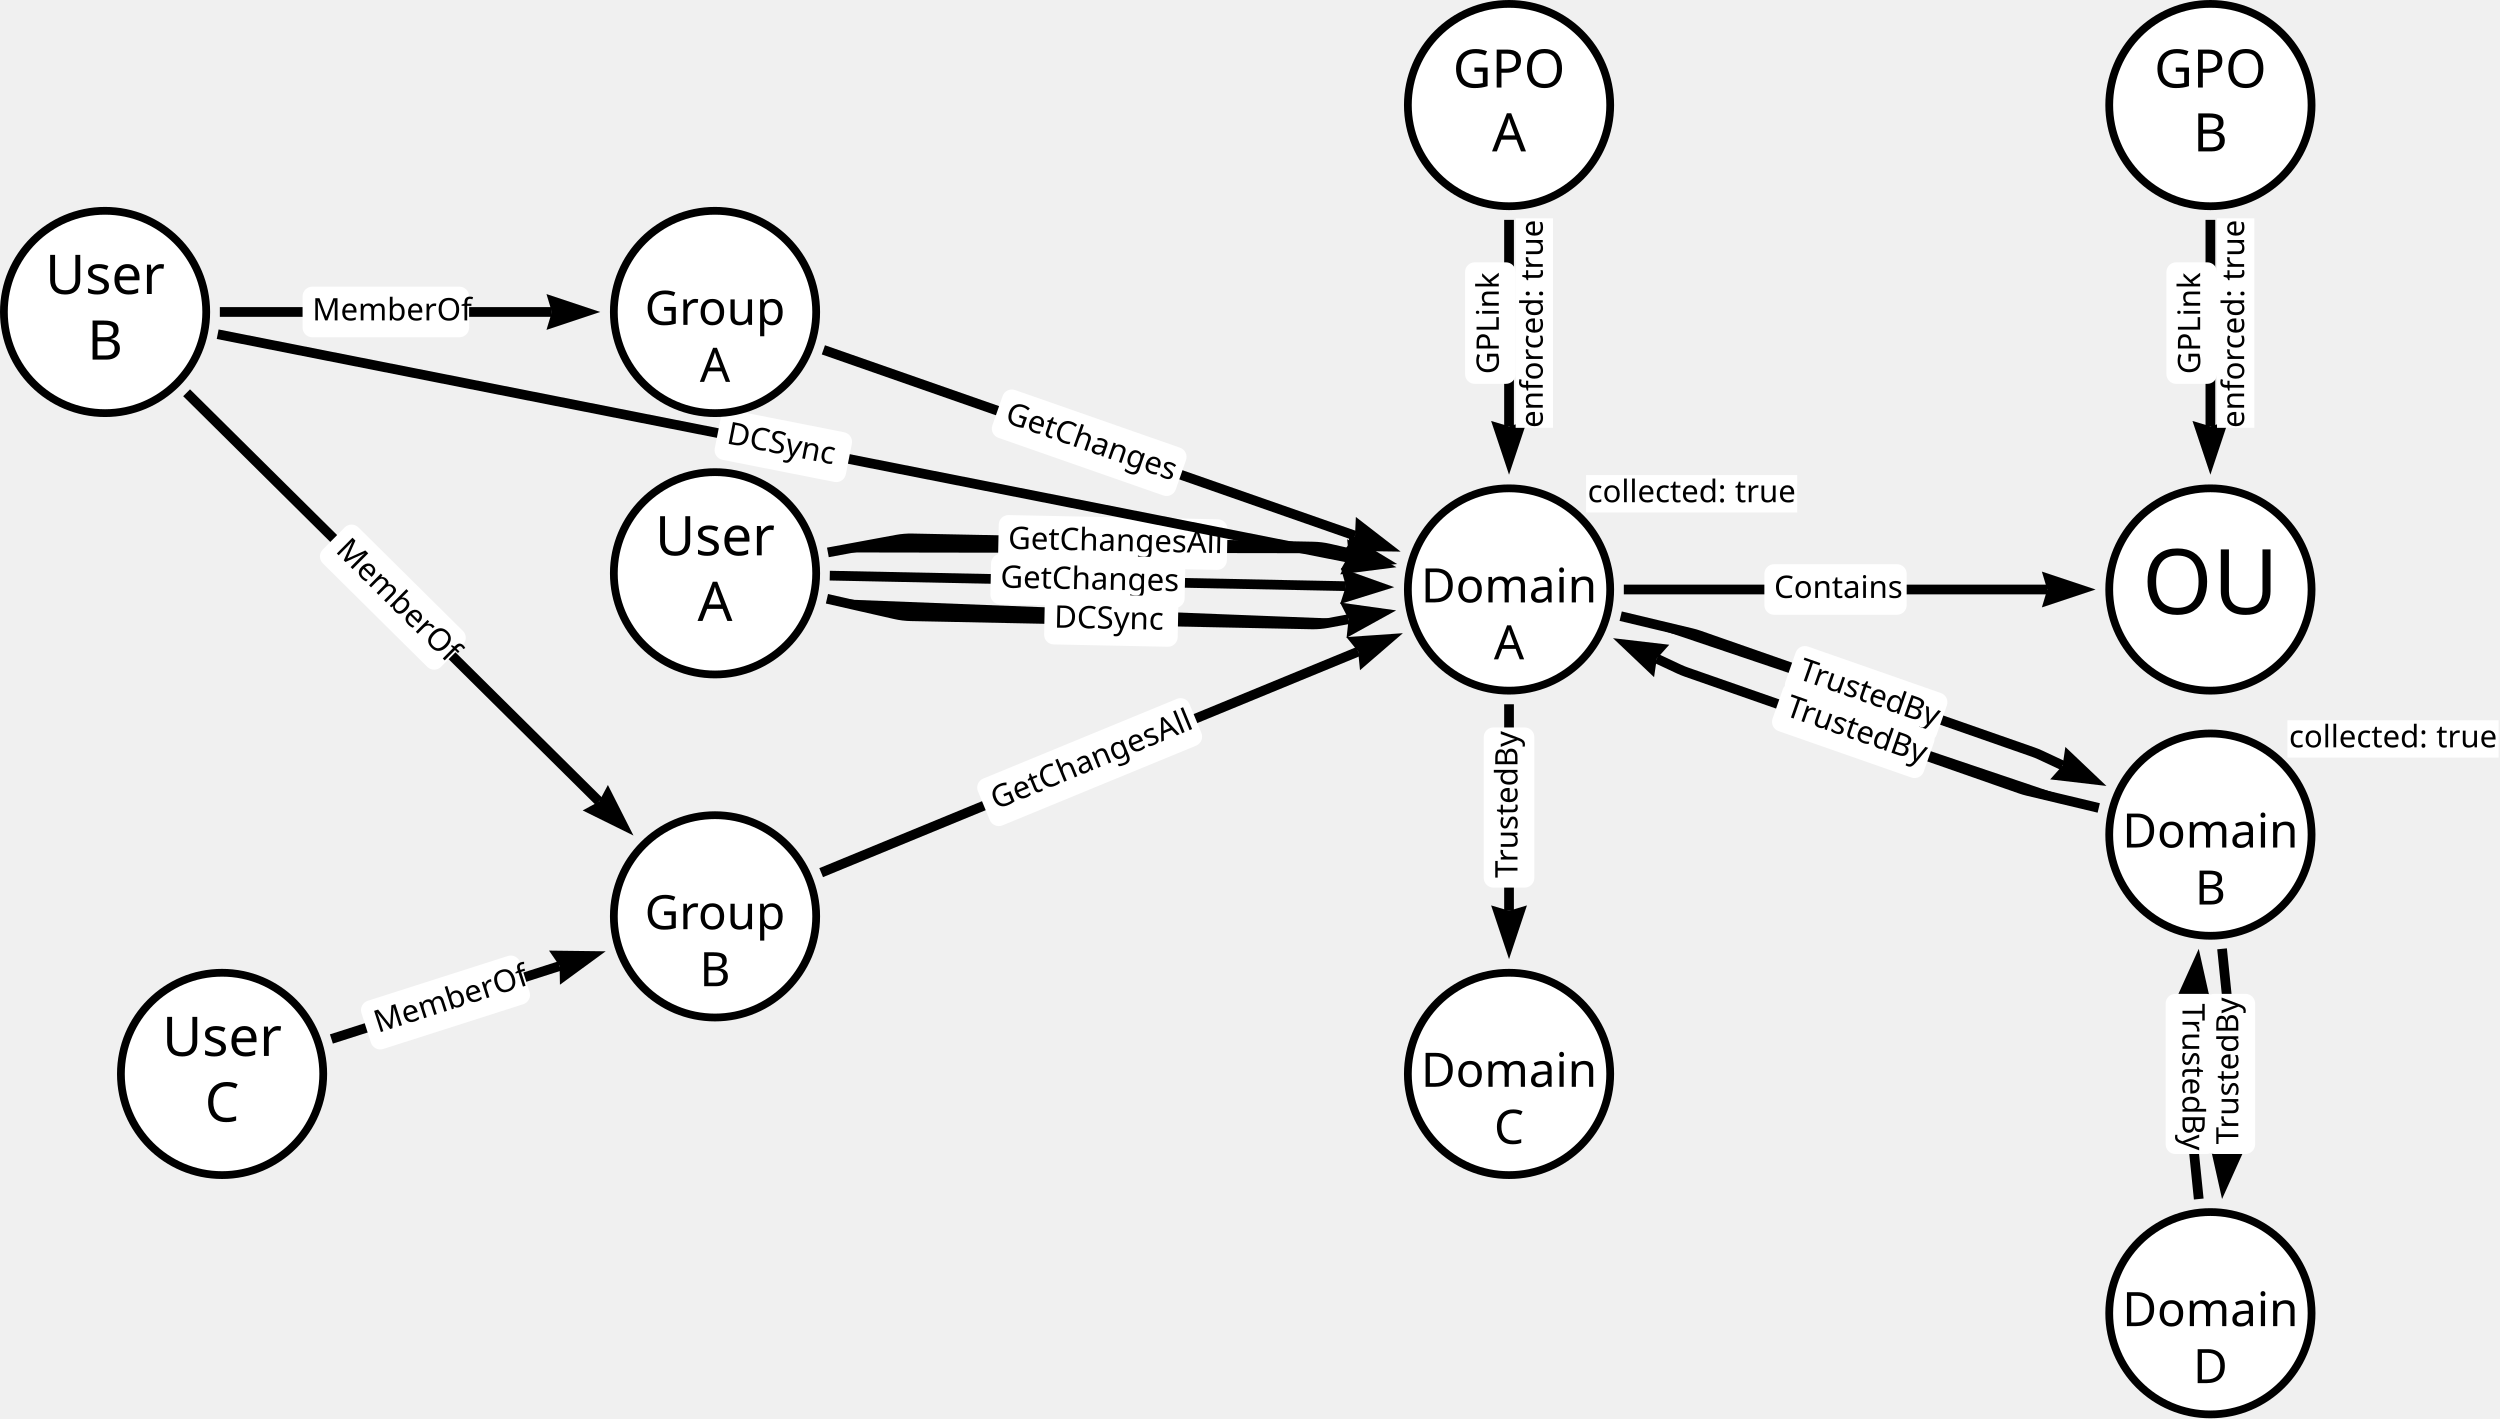
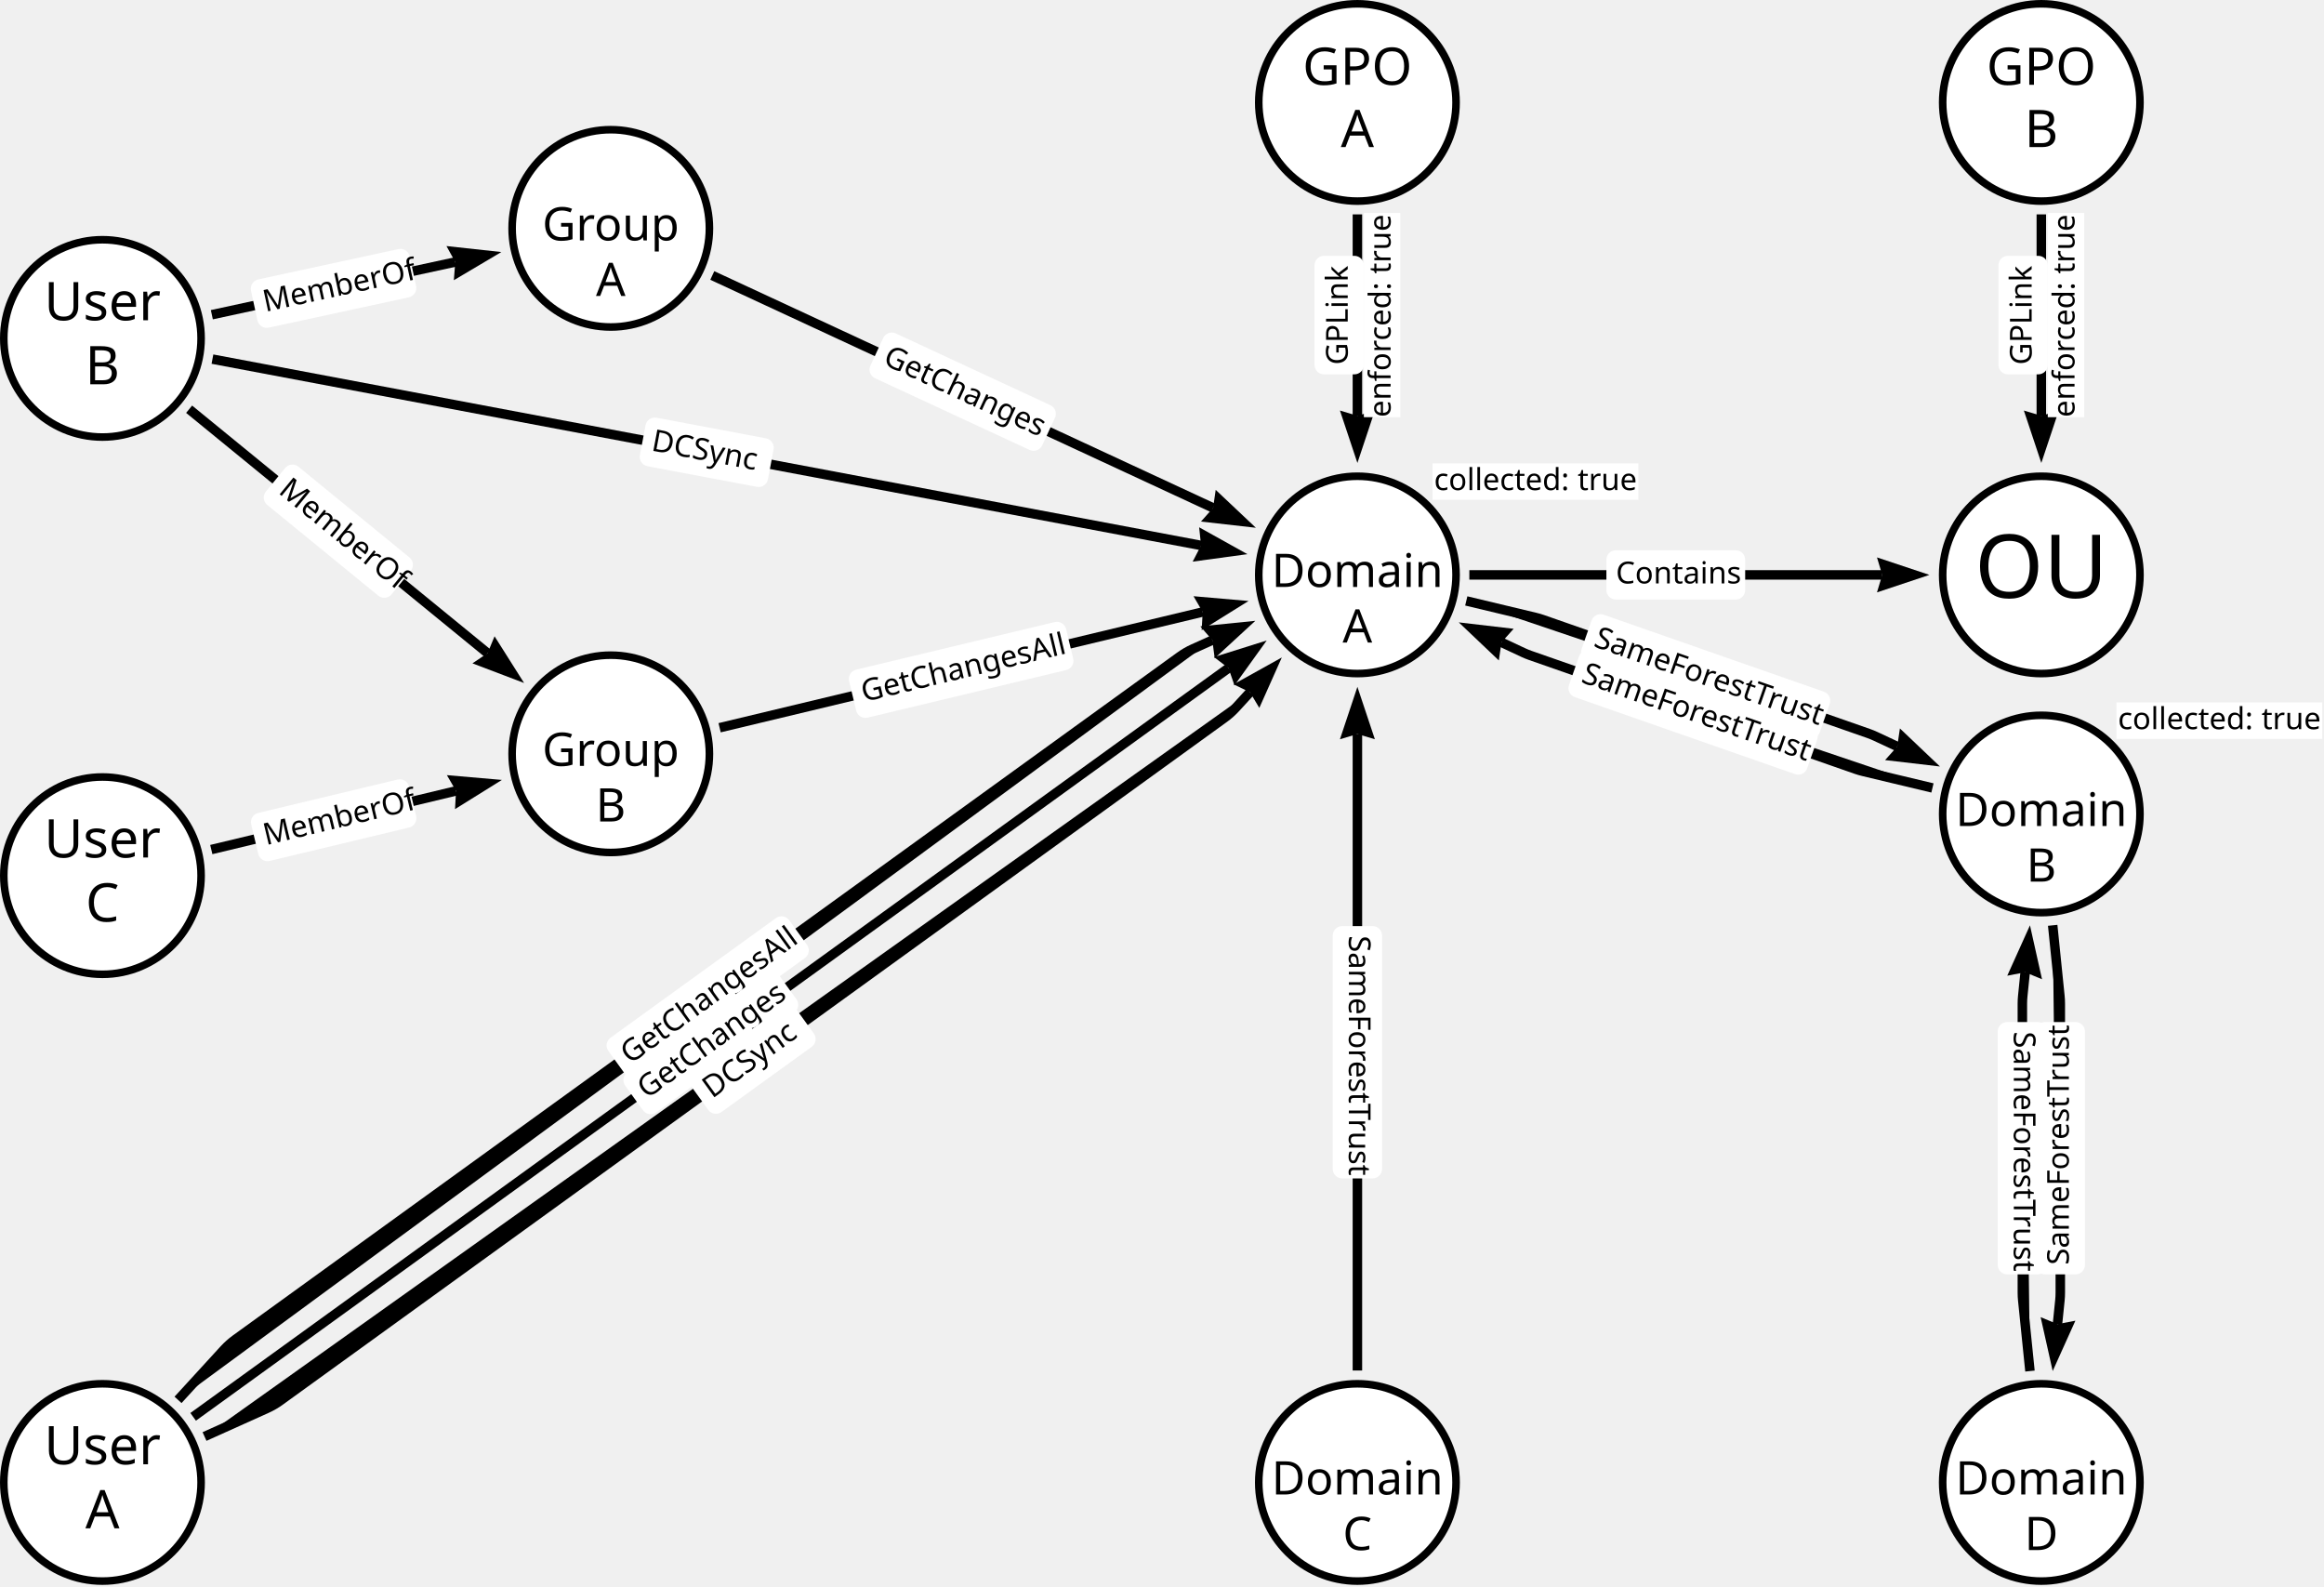
- <svg xmlns="http://www.w3.org/2000/svg" width="1285" height="729" viewBox="0 0 1285 729">
+ <svg xmlns="http://www.w3.org/2000/svg" width="1225" height="836" viewBox="0 0 1225 836">
  <defs>
    <style type="text/css" />
  </defs>
-   <g transform="translate(-75 58) scale(1)">
-     <g class="relationship">
-       <g transform="translate(850.6427 245) rotate(19.26526)" stroke-width="5" stroke="#000000">
+   <g transform="translate(-92.14272 -11) scale(1)">
+     <g class="relationship">
+       <g transform="translate(807.6427 314) rotate(19.26526)" stroke-width="5" stroke="#000000">
        <path d="M 58.695 -5.99 L 95.969 -9.793 A 40 40 0 0 1 100.03 -10 L 190.943 -10 L 281.855 -10 A 40 40 0 0 1 285.916 -9.793 L 298.456 -8.514 L 298.456 -8.514" />
        <polygon points="-24.862,0 -27.625,9.208 0,0 -27.625,-9.208" fill="#000000" transform="translate(381.8851 0) rotate(5.826689) translate(-59 0)" stroke="none" />
      </g>
-       <g transform="translate(1034.192 298.56) rotate(19.26526) translate(0 -13)">
-         <g transform="translate(0 0)">
-           <g transform="translate(-41.16667 0)" fill="#ffffff" stroke="#000000" stroke-width="0">
-             <rect x="0" y="0" width="82.333" height="26" rx="5" ry="5" stroke="none" />
-             <text xml:space="preserve" x="5" y="17.336" stroke="none" text-anchor="left" font-family="sans-serif" font-size="16" font-weight="normal" fill="#000000">TrustedBy</text>
-           </g>
-         </g>
-       </g>
-     </g>
-     <g class="relationship">
-       <g transform="translate(1211.143 371) rotate(-160.7347)" stroke-width="5" stroke="#000000">
+       <g transform="translate(991.1921 367.56) rotate(19.26526) translate(0 -13)">
+         <g transform="translate(0 0)">
+           <g transform="translate(-66.49609 0)" fill="#ffffff" stroke="#000000" stroke-width="0">
+             <rect x="0" y="0" width="132.992" height="26" rx="5" ry="5" stroke="none" />
+             <text xml:space="preserve" x="5" y="17.5" stroke="none" text-anchor="left" font-family="sans-serif" font-size="16" font-weight="normal" fill="#000000">SameForestTrust</text>
+           </g>
+         </g>
+       </g>
+     </g>
+     <g class="relationship">
+       <g transform="translate(1168.143 440) rotate(-160.7347)" stroke-width="5" stroke="#000000">
        <path d="M 58.695 -5.99 L 95.969 -9.793 A 40 40 0 0 1 100.03 -10 L 190.943 -10 L 281.855 -10 A 40 40 0 0 1 285.916 -9.793 L 298.456 -8.514 L 298.456 -8.514" />
        <polygon points="-24.862,0 -27.625,9.208 0,0 -27.625,-9.208" fill="#000000" transform="translate(381.8851 0) rotate(5.826689) translate(-59 0)" stroke="none" />
      </g>
-       <g transform="translate(1027.593 317.44) rotate(19.26526) translate(0 -13)">
-         <g transform="translate(0 0)">
-           <g transform="translate(-41.16667 0)" fill="#ffffff" stroke="#000000" stroke-width="0">
-             <rect x="0" y="0" width="82.333" height="26" rx="5" ry="5" stroke="none" />
-             <text xml:space="preserve" x="5" y="17.336" stroke="none" text-anchor="left" font-family="sans-serif" font-size="16" font-weight="normal" fill="#000000">TrustedBy</text>
-           </g>
-         </g>
-       </g>
-     </g>
-     <g class="relationship">
-       <g transform="translate(850.6427 245) rotate(90)" stroke-width="5" stroke="#000000">
+       <g transform="translate(984.5933 386.44) rotate(19.26526) translate(0 -13)">
+         <g transform="translate(0 0)">
+           <g transform="translate(-66.49609 0)" fill="#ffffff" stroke="#000000" stroke-width="0">
+             <rect x="0" y="0" width="132.992" height="26" rx="5" ry="5" stroke="none" />
+             <text xml:space="preserve" x="5" y="17.5" stroke="none" text-anchor="left" font-family="sans-serif" font-size="16" font-weight="normal" fill="#000000">SameForestTrust</text>
+           </g>
+         </g>
+       </g>
+     </g>
+     <g class="relationship">
+       <g transform="translate(807.6427 792.3146) rotate(-90)" stroke-width="5" stroke="#000000">
+         <path d="M 59 0 L 394.452 0" />
+         <polygon points="-24.862,0 -27.625,9.208 0,0 -27.625,-9.208" fill="#000000" transform="translate(419.3146 0) rotate(0)" stroke="none" />
+       </g>
+       <g transform="translate(807.6427 565.5884) rotate(90) translate(0 -13)">
+         <g transform="translate(0 0)">
+           <g transform="translate(-66.49609 0)" fill="#ffffff" stroke="#000000" stroke-width="0">
+             <rect x="0" y="0" width="132.992" height="26" rx="5" ry="5" stroke="none" />
+             <text xml:space="preserve" x="5" y="17.5" stroke="none" text-anchor="left" font-family="sans-serif" font-size="16" font-weight="normal" fill="#000000">SameForestTrust</text>
+           </g>
+         </g>
+       </g>
+     </g>
+     <g class="relationship">
+       <g transform="translate(414.0816 131.3532) rotate(24.89542)" stroke-width="5" stroke="#000000">
+         <path d="M 59 0 L 350.016 0" />
+         <polygon points="-24.862,0 -27.625,9.208 0,0 -27.625,-9.208" fill="#000000" transform="translate(374.8781 0) rotate(0)" stroke="none" />
+       </g>
+       <g transform="translate(599.5862 217.4436) rotate(24.89542) translate(0 -13)">
+         <g transform="translate(0 0)">
+           <g transform="translate(-49.91797 0)" fill="#ffffff" stroke="#000000" stroke-width="0">
+             <rect x="0" y="0" width="99.836" height="26" rx="5" ry="5" stroke="none" />
+             <text xml:space="preserve" x="5" y="17.5" stroke="none" text-anchor="left" font-family="sans-serif" font-size="16" font-weight="normal" fill="#000000">GetChanges</text>
+           </g>
+         </g>
+       </g>
+     </g>
+     <g class="relationship">
+       <g transform="translate(414.0816 408.3054) rotate(-13.47519)" stroke-width="5" stroke="#000000">
+         <path d="M 59 0 L 320.84 0" />
+         <polygon points="-24.862,0 -27.625,9.208 0,0 -27.625,-9.208" fill="#000000" transform="translate(345.7022 0) rotate(0)" stroke="none" />
+       </g>
+       <g transform="translate(598.7733 364.0495) rotate(-13.47519) translate(0 -13)">
+         <g transform="translate(0 0)">
+           <g transform="translate(-58.80859 0)" fill="#ffffff" stroke="#000000" stroke-width="0">
+             <rect x="0" y="0" width="117.617" height="26" rx="5" ry="5" stroke="none" />
+             <text xml:space="preserve" x="5" y="17.5" stroke="none" text-anchor="left" font-family="sans-serif" font-size="16" font-weight="normal" fill="#000000">GetChangesAll</text>
+           </g>
+         </g>
+       </g>
+     </g>
+     <g class="relationship">
+       <g transform="translate(146.1427 792.3146) rotate(-35.86978)" stroke-width="5" stroke="#000000">
+         <path d="M 57.784 -11.917 L 92.976 -19.175 A 40 40 0 0 1 101.056 -20 L 408.157 -20 L 715.258 -20 A 40 40 0 0 1 723.337 -19.175 L 734.18 -16.939 L 734.18 -16.939" />
+         <polygon points="-24.862,0 -27.625,9.208 0,0 -27.625,-9.208" fill="#000000" transform="translate(816.3131 0) rotate(11.65338) translate(-59 0)" stroke="none" />
+       </g>
+       <g transform="translate(465.1738 536.9503) rotate(-35.86978) translate(0 -13)">
+         <g transform="translate(0 0)">
+           <g transform="translate(-58.80859 0)" fill="#ffffff" stroke="#000000" stroke-width="0">
+             <rect x="0" y="0" width="117.617" height="26" rx="5" ry="5" stroke="none" />
+             <text xml:space="preserve" x="5" y="17.5" stroke="none" text-anchor="left" font-family="sans-serif" font-size="16" font-weight="normal" fill="#000000">GetChangesAll</text>
+           </g>
+         </g>
+       </g>
+     </g>
+     <g class="relationship">
+       <g transform="translate(146.1427 792.3146) rotate(-35.86978)" stroke-width="5" stroke="#000000">
+         <path d="M 59 0 L 732.451 0" />
+         <polygon points="-24.862,0 -27.625,9.208 0,0 -27.625,-9.208" fill="#000000" transform="translate(757.3131 0) rotate(0)" stroke="none" />
+       </g>
+       <g transform="translate(466.8192 560.4412) rotate(-35.86978) translate(0 -13)">
+         <g transform="translate(0 0)">
+           <g transform="translate(-49.91797 0)" fill="#ffffff" stroke="#000000" stroke-width="0">
+             <rect x="0" y="0" width="99.836" height="26" rx="5" ry="5" stroke="none" />
+             <text xml:space="preserve" x="5" y="17.5" stroke="none" text-anchor="left" font-family="sans-serif" font-size="16" font-weight="normal" fill="#000000">GetChanges</text>
+           </g>
+         </g>
+       </g>
+     </g>
+     <g class="relationship">
+       <g transform="translate(146.1427 792.3146) rotate(-35.86978)" stroke-width="5" stroke="#000000">
+         <path d="M 57.784 11.917 L 92.976 19.175 A 40 40 0 0 0 101.056 20 L 408.157 20 L 715.258 20 A 40 40 0 0 0 723.337 19.175 L 734.18 16.939 L 734.18 16.939" />
+         <polygon points="-24.862,0 -27.625,9.208 0,0 -27.625,-9.208" fill="#000000" transform="translate(816.3131 0) rotate(-11.65338) translate(-59 0)" stroke="none" />
+       </g>
+       <g transform="translate(488.6116 569.3643) rotate(-35.86978) translate(0 -13)">
+         <g transform="translate(0 0)">
+           <g transform="translate(-34.33984 0)" fill="#ffffff" stroke="#000000" stroke-width="0">
+             <rect x="0" y="0" width="68.68" height="26" rx="5" ry="5" stroke="none" />
+             <text xml:space="preserve" x="5" y="17.5" stroke="none" text-anchor="left" font-family="sans-serif" font-size="16" font-weight="normal" fill="#000000">DCSync</text>
+           </g>
+         </g>
+       </g>
+     </g>
+     <g class="relationship">
+       <g transform="translate(146.1427 189.3532) rotate(39.25474)" stroke-width="5" stroke="#000000">
+         <path d="M 59 0 L 262.16 0" />
+         <polygon points="-24.862,0 -27.625,9.208 0,0 -27.625,-9.208" fill="#000000" transform="translate(287.0221 0) rotate(0)" stroke="none" />
+       </g>
+       <g transform="translate(270.4863 290.9633) rotate(39.25474) translate(0 -13)">
+         <g transform="translate(0 0)">
+           <g transform="translate(-42.78516 0)" fill="#ffffff" stroke="#000000" stroke-width="0">
+             <rect x="0" y="0" width="85.57" height="26" rx="5" ry="5" stroke="none" />
+             <text xml:space="preserve" x="5" y="17.5" stroke="none" text-anchor="left" font-family="sans-serif" font-size="16" font-weight="normal" fill="#000000">MemberOf</text>
+           </g>
+         </g>
+       </g>
+     </g>
+     <g class="relationship">
+       <g transform="translate(146.1427 189.3532) rotate(-12.21421)" stroke-width="5" stroke="#000000">
+         <path d="M 59 0 L 190.282 0" />
+         <polygon points="-24.862,0 -27.625,9.208 0,0 -27.625,-9.208" fill="#000000" transform="translate(215.1446 0) rotate(0)" stroke="none" />
+       </g>
+       <g transform="translate(267.9625 162.9832) rotate(-12.21421) translate(0 -13)">
+         <g transform="translate(0 0)">
+           <g transform="translate(-42.78516 0)" fill="#ffffff" stroke="#000000" stroke-width="0">
+             <rect x="0" y="0" width="85.57" height="26" rx="5" ry="5" stroke="none" />
+             <text xml:space="preserve" x="5" y="17.5" stroke="none" text-anchor="left" font-family="sans-serif" font-size="16" font-weight="normal" fill="#000000">MemberOf</text>
+           </g>
+         </g>
+       </g>
+     </g>
+     <g class="relationship">
+       <g transform="translate(146.1427 472.5091) rotate(-13.47519)" stroke-width="5" stroke="#000000">
+         <path d="M 59 0 L 191.662 0" />
+         <polygon points="-24.862,0 -27.625,9.208 0,0 -27.625,-9.208" fill="#000000" transform="translate(216.5238 0) rotate(0)" stroke="none" />
+       </g>
+       <g transform="translate(268.0233 443.304) rotate(-13.47519) translate(0 -13)">
+         <g transform="translate(0 0)">
+           <g transform="translate(-42.78516 0)" fill="#ffffff" stroke="#000000" stroke-width="0">
+             <rect x="0" y="0" width="85.57" height="26" rx="5" ry="5" stroke="none" />
+             <text xml:space="preserve" x="5" y="17.5" stroke="none" text-anchor="left" font-family="sans-serif" font-size="16" font-weight="normal" fill="#000000">MemberOf</text>
+           </g>
+         </g>
+       </g>
+     </g>
+     <g class="relationship">
+       <g transform="translate(807.6427 314) rotate(0)" stroke-width="5" stroke="#000000">
+         <path d="M 59 0 L 276.638 0" />
+         <polygon points="-24.862,0 -27.625,9.208 0,0 -27.625,-9.208" fill="#000000" transform="translate(301.5 0) rotate(0)" stroke="none" />
+       </g>
+       <g transform="translate(975.4616 314) rotate(0) translate(0 -13)">
+         <g transform="translate(0 0)">
+           <g transform="translate(-36.57422 0)" fill="#ffffff" stroke="#000000" stroke-width="0">
+             <rect x="0" y="0" width="73.148" height="26" rx="5" ry="5" stroke="none" />
+             <text xml:space="preserve" x="5" y="17.5" stroke="none" text-anchor="left" font-family="sans-serif" font-size="16" font-weight="normal" fill="#000000">Contains</text>
+           </g>
+         </g>
+       </g>
+     </g>
+     <g class="relationship">
+       <g transform="translate(807.6427 65) rotate(90)" stroke-width="5" stroke="#000000">
        <path d="M 59 0 L 165.138 0" />
        <polygon points="-24.862,0 -27.625,9.208 0,0 -27.625,-9.208" fill="#000000" transform="translate(190 0) rotate(0)" stroke="none" />
      </g>
-       <g transform="translate(850.6427 357.0689) rotate(270) translate(0 -13)">
-         <g transform="translate(0 0)">
-           <g transform="translate(-41.16667 0)" fill="#ffffff" stroke="#000000" stroke-width="0">
-             <rect x="0" y="0" width="82.333" height="26" rx="5" ry="5" stroke="none" />
-             <text xml:space="preserve" x="5" y="17.336" stroke="none" text-anchor="left" font-family="sans-serif" font-size="16" font-weight="normal" fill="#000000">TrustedBy</text>
-           </g>
-         </g>
-       </g>
-     </g>
-     <g class="relationship">
-       <g transform="translate(442.5144 102.3532) rotate(19.26526)" stroke-width="5" stroke="#000000">
-         <path d="M 59 0 L 348.477 0" />
-         <polygon points="-24.862,0 -27.625,9.208 0,0 -27.625,-9.208" fill="#000000" transform="translate(373.3388 0) rotate(0)" stroke="none" />
-       </g>
-       <g transform="translate(634.8436 169.5751) rotate(19.26526) translate(0 -13)">
-         <g transform="translate(0 0)">
-           <g transform="translate(-49.925 0)" fill="#ffffff" stroke="#000000" stroke-width="0">
-             <rect x="0" y="0" width="99.85" height="26" rx="5" ry="5" stroke="none" />
-             <text xml:space="preserve" x="5" y="17.336" stroke="none" text-anchor="left" font-family="sans-serif" font-size="16" font-weight="normal" fill="#000000">GetChanges</text>
-           </g>
-         </g>
-       </g>
-     </g>
-     <g class="relationship">
-       <g transform="translate(442.5144 413) rotate(-22.37379)" stroke-width="5" stroke="#000000">
-         <path d="M 59 0 L 357.491 0" />
-         <polygon points="-24.862,0 -27.625,9.208 0,0 -27.625,-9.208" fill="#000000" transform="translate(382.3533 0) rotate(0)" stroke="none" />
-       </g>
-       <g transform="translate(635.0833 333.7319) rotate(-22.37379) translate(0 -13)">
-         <g transform="translate(0 0)">
-           <g transform="translate(-58.80833 0)" fill="#ffffff" stroke="#000000" stroke-width="0">
-             <rect x="0" y="0" width="117.617" height="26" rx="5" ry="5" stroke="none" />
-             <text xml:space="preserve" x="5" y="17.336" stroke="none" text-anchor="left" font-family="sans-serif" font-size="16" font-weight="normal" fill="#000000">GetChangesAll</text>
-           </g>
-         </g>
-       </g>
-     </g>
-     <g class="relationship">
-       <g transform="translate(442.5144 236.6766) rotate(1.168332)" stroke-width="5" stroke="#000000">
-         <path d="M 57.784 -11.917 L 92.976 -19.175 A 40 40 0 0 1 101.056 -20 L 204.107 -20 L 307.158 -20 A 40 40 0 0 1 315.237 -19.175 L 326.08 -16.939 L 326.08 -16.939" />
-         <polygon points="-24.862,0 -27.625,9.208 0,0 -27.625,-9.208" fill="#000000" transform="translate(408.2132 0) rotate(11.65338) translate(-59 0)" stroke="none" />
-       </g>
-       <g transform="translate(646.9864 220.8425) rotate(1.168332) translate(0 -13)">
-         <g transform="translate(0 0)">
-           <g transform="translate(-58.80833 0)" fill="#ffffff" stroke="#000000" stroke-width="0">
-             <rect x="0" y="0" width="117.617" height="26" rx="5" ry="5" stroke="none" />
-             <text xml:space="preserve" x="5" y="17.336" stroke="none" text-anchor="left" font-family="sans-serif" font-size="16" font-weight="normal" fill="#000000">GetChangesAll</text>
-           </g>
-         </g>
-       </g>
-     </g>
-     <g class="relationship">
-       <g transform="translate(442.5144 236.6766) rotate(1.168332)" stroke-width="5" stroke="#000000">
-         <path d="M 59 0 L 324.351 0" />
-         <polygon points="-24.862,0 -27.625,9.208 0,0 -27.625,-9.208" fill="#000000" transform="translate(349.2132 0) rotate(0)" stroke="none" />
-       </g>
-       <g transform="translate(634.1501 240.5848) rotate(1.168332) translate(0 -13)">
-         <g transform="translate(0 0)">
-           <g transform="translate(-49.925 0)" fill="#ffffff" stroke="#000000" stroke-width="0">
-             <rect x="0" y="0" width="99.85" height="26" rx="5" ry="5" stroke="none" />
-             <text xml:space="preserve" x="5" y="17.336" stroke="none" text-anchor="left" font-family="sans-serif" font-size="16" font-weight="normal" fill="#000000">GetChanges</text>
-           </g>
-         </g>
-       </g>
-     </g>
-     <g class="relationship">
-       <g transform="translate(442.5144 236.6766) rotate(1.168332)" stroke-width="5" stroke="#000000">
-         <path d="M 57.784 11.917 L 92.976 19.175 A 40 40 0 0 0 101.056 20 L 204.107 20 L 307.158 20 A 40 40 0 0 0 315.237 19.175 L 326.08 16.939 L 326.08 16.939" />
-         <polygon points="-24.862,0 -27.625,9.208 0,0 -27.625,-9.208" fill="#000000" transform="translate(408.2132 0) rotate(-11.65338) translate(-59 0)" stroke="none" />
-       </g>
-       <g transform="translate(646.1708 260.8341) rotate(1.168332) translate(0 -13)">
-         <g transform="translate(0 0)">
-           <g transform="translate(-34.33333 0)" fill="#ffffff" stroke="#000000" stroke-width="0">
-             <rect x="0" y="0" width="68.667" height="26" rx="5" ry="5" stroke="none" />
-             <text xml:space="preserve" x="5" y="17.336" stroke="none" text-anchor="left" font-family="sans-serif" font-size="16" font-weight="normal" fill="#000000">DCSync</text>
-           </g>
-         </g>
-       </g>
-     </g>
-     <g class="relationship">
-       <g transform="translate(129 102.3532) rotate(44.73676)" stroke-width="5" stroke="#000000">
-         <path d="M 59 0 L 357.491 0" />
-         <polygon points="-24.862,0 -27.625,9.208 0,0 -27.625,-9.208" fill="#000000" transform="translate(382.3533 0) rotate(0)" stroke="none" />
-       </g>
-       <g transform="translate(276.9268 248.927) rotate(44.73676) translate(0 -13)">
-         <g transform="translate(0 0)">
-           <g transform="translate(-42.8 0)" fill="#ffffff" stroke="#000000" stroke-width="0">
-             <rect x="0" y="0" width="85.6" height="26" rx="5" ry="5" stroke="none" />
-             <text xml:space="preserve" x="5" y="17.336" stroke="none" text-anchor="left" font-family="sans-serif" font-size="16" font-weight="normal" fill="#000000">MemberOf</text>
-           </g>
-         </g>
-       </g>
-     </g>
-     <g class="relationship">
-       <g transform="translate(129 102.3532) rotate(0)" stroke-width="5" stroke="#000000">
-         <path d="M 59 0 L 229.652 0" />
-         <polygon points="-24.862,0 -27.625,9.208 0,0 -27.625,-9.208" fill="#000000" transform="translate(254.5144 0) rotate(0)" stroke="none" />
-       </g>
-       <g transform="translate(273.3261 102.3532) rotate(0) translate(0 -13)">
-         <g transform="translate(0 0)">
-           <g transform="translate(-42.8 0)" fill="#ffffff" stroke="#000000" stroke-width="0">
-             <rect x="0" y="0" width="85.6" height="26" rx="5" ry="5" stroke="none" />
-             <text xml:space="preserve" x="5" y="17.336" stroke="none" text-anchor="left" font-family="sans-serif" font-size="16" font-weight="normal" fill="#000000">MemberOf</text>
-           </g>
-         </g>
-       </g>
-     </g>
-     <g class="relationship">
-       <g transform="translate(189.1427 494) rotate(-17.72848)" stroke-width="5" stroke="#000000">
-         <path d="M 59 0 L 182.142 0" />
-         <polygon points="-24.862,0 -27.625,9.208 0,0 -27.625,-9.208" fill="#000000" transform="translate(207.0042 0) rotate(0)" stroke="none" />
-       </g>
-       <g transform="translate(303.9878 457.2853) rotate(-17.72848) translate(0 -13)">
-         <g transform="translate(0 0)">
-           <g transform="translate(-42.8 0)" fill="#ffffff" stroke="#000000" stroke-width="0">
-             <rect x="0" y="0" width="85.6" height="26" rx="5" ry="5" stroke="none" />
-             <text xml:space="preserve" x="5" y="17.336" stroke="none" text-anchor="left" font-family="sans-serif" font-size="16" font-weight="normal" fill="#000000">MemberOf</text>
-           </g>
-         </g>
-       </g>
-     </g>
-     <g class="relationship">
-       <g transform="translate(850.6427 245) rotate(0)" stroke-width="5" stroke="#000000">
-         <path d="M 59 0 L 276.638 0" />
-         <polygon points="-24.862,0 -27.625,9.208 0,0 -27.625,-9.208" fill="#000000" transform="translate(301.5 0) rotate(0)" stroke="none" />
-       </g>
-       <g transform="translate(1018.462 245) rotate(0) translate(0 -13)">
-         <g transform="translate(0 0)">
-           <g transform="translate(-36.575 0)" fill="#ffffff" stroke="#000000" stroke-width="0">
-             <rect x="0" y="0" width="73.15" height="26" rx="5" ry="5" stroke="none" />
-             <text xml:space="preserve" x="5" y="17.336" stroke="none" text-anchor="left" font-family="sans-serif" font-size="16" font-weight="normal" fill="#000000">Contains</text>
-           </g>
-         </g>
-       </g>
-     </g>
-     <g class="relationship">
-       <g transform="translate(850.6427 -4) rotate(90)" stroke-width="5" stroke="#000000">
+       <g transform="translate(807.6427 177.0689) rotate(270) translate(0 -22.6)">
+         <g transform="translate(0 0)">
+           <g transform="translate(-31.23438 0)" fill="#ffffff" stroke="#000000" stroke-width="0">
+             <rect x="0" y="0" width="62.469" height="26" rx="5" ry="5" stroke="none" />
+             <text xml:space="preserve" x="5" y="17.5" stroke="none" text-anchor="left" font-family="sans-serif" font-size="16" font-weight="normal" fill="#000000">GPLink</text>
+           </g>
+         </g>
+         <g transform="translate(0 26)">
+           <g transform="translate(-53.80859 0)" fill="white">
+             <rect x="0" y="0" width="107.617" height="19.2" rx="0" ry="0" stroke="none" />
+             <g font-family="sans-serif" font-size="16" font-weight="normal" fill="#000000" text-anchor="end">
+               <text xml:space="preserve" x="71.156" y="14.1" stroke="none">enforced:</text>
+               <text xml:space="preserve" x="75.602" y="14.1" stroke="none" text-anchor="start">true</text>
+             </g>
+           </g>
+         </g>
+       </g>
+     </g>
+     <g class="relationship">
+       <g transform="translate(1168.143 65) rotate(90)" stroke-width="5" stroke="#000000">
        <path d="M 59 0 L 165.138 0" />
        <polygon points="-24.862,0 -27.625,9.208 0,0 -27.625,-9.208" fill="#000000" transform="translate(190 0) rotate(0)" stroke="none" />
      </g>
-       <g transform="translate(850.6427 108.0689) rotate(270) translate(0 -22.6)">
-         <g transform="translate(0 0)">
-           <g transform="translate(-31.23333 0)" fill="#ffffff" stroke="#000000" stroke-width="0">
-             <rect x="0" y="0" width="62.467" height="26" rx="5" ry="5" stroke="none" />
-             <text xml:space="preserve" x="5" y="17.336" stroke="none" text-anchor="left" font-family="sans-serif" font-size="16" font-weight="normal" fill="#000000">GPLink</text>
+       <g transform="translate(1168.143 177.0689) rotate(270) translate(0 -22.6)">
+         <g transform="translate(0 0)">
+           <g transform="translate(-31.23438 0)" fill="#ffffff" stroke="#000000" stroke-width="0">
+             <rect x="0" y="0" width="62.469" height="26" rx="5" ry="5" stroke="none" />
+             <text xml:space="preserve" x="5" y="17.5" stroke="none" text-anchor="left" font-family="sans-serif" font-size="16" font-weight="normal" fill="#000000">GPLink</text>
          </g>
        </g>
        <g transform="translate(0 26)">
-           <g transform="translate(-53.83333 0)" fill="white">
-             <rect x="0" y="0" width="107.667" height="19.2" rx="0" ry="0" stroke="none" />
+           <g transform="translate(-53.80859 0)" fill="white">
+             <rect x="0" y="0" width="107.617" height="19.2" rx="0" ry="0" stroke="none" />
            <g font-family="sans-serif" font-size="16" font-weight="normal" fill="#000000" text-anchor="end">
-               <text xml:space="preserve" x="71.183" y="13.936" stroke="none">enforced:</text>
-               <text xml:space="preserve" x="75.633" y="13.936" stroke="none" text-anchor="start">true</text>
-             </g>
-           </g>
-         </g>
-       </g>
-     </g>
-     <g class="relationship">
-       <g transform="translate(1211.143 -4) rotate(90)" stroke-width="5" stroke="#000000">
-         <path d="M 59 0 L 165.138 0" />
-         <polygon points="-24.862,0 -27.625,9.208 0,0 -27.625,-9.208" fill="#000000" transform="translate(190 0) rotate(0)" stroke="none" />
-       </g>
-       <g transform="translate(1211.143 108.0689) rotate(270) translate(0 -22.6)">
-         <g transform="translate(0 0)">
-           <g transform="translate(-31.23333 0)" fill="#ffffff" stroke="#000000" stroke-width="0">
-             <rect x="0" y="0" width="62.467" height="26" rx="5" ry="5" stroke="none" />
-             <text xml:space="preserve" x="5" y="17.336" stroke="none" text-anchor="left" font-family="sans-serif" font-size="16" font-weight="normal" fill="#000000">GPLink</text>
-           </g>
-         </g>
-         <g transform="translate(0 26)">
-           <g transform="translate(-53.83333 0)" fill="white">
-             <rect x="0" y="0" width="107.667" height="19.2" rx="0" ry="0" stroke="none" />
-             <g font-family="sans-serif" font-size="16" font-weight="normal" fill="#000000" text-anchor="end">
-               <text xml:space="preserve" x="71.183" y="13.936" stroke="none">enforced:</text>
-               <text xml:space="preserve" x="75.633" y="13.936" stroke="none" text-anchor="start">true</text>
-             </g>
-           </g>
-         </g>
-       </g>
-     </g>
-     <g class="relationship">
-       <g transform="translate(129 102.3532) rotate(11.18149)" stroke-width="5" stroke="#000000">
-         <path d="M 59 0 L 651.744 0" />
-         <polygon points="-24.862,0 -27.625,9.208 0,0 -27.625,-9.208" fill="#000000" transform="translate(676.6061 0) rotate(0)" stroke="none" />
-       </g>
-       <g transform="translate(477.6263 171.266) rotate(11.18149) translate(0 -13)">
-         <g transform="translate(0 0)">
-           <g transform="translate(-34.33333 0)" fill="#ffffff" stroke="#000000" stroke-width="0">
-             <rect x="0" y="0" width="68.667" height="26" rx="5" ry="5" stroke="none" />
-             <text xml:space="preserve" x="5" y="17.336" stroke="none" text-anchor="left" font-family="sans-serif" font-size="16" font-weight="normal" fill="#000000">DCSync</text>
-           </g>
-         </g>
-       </g>
-     </g>
-     <g class="relationship">
-       <g transform="translate(1211.143 371) rotate(90)" stroke-width="5" stroke="#000000">
-         <path d="M 58.695 -5.99 L 95.969 -9.793 A 40 40 0 0 1 100.03 -10 L 123 -10 L 145.97 -10 A 40 40 0 0 1 150.031 -9.793 L 162.571 -8.514 L 162.571 -8.514" />
-         <polygon points="-24.862,0 -27.625,9.208 0,0 -27.625,-9.208" fill="#000000" transform="translate(246 0) rotate(5.826689) translate(-59 0)" stroke="none" />
-       </g>
-       <g transform="translate(1221.143 494) rotate(270) translate(0 -13)">
-         <g transform="translate(0 0)">
-           <g transform="translate(-41.16667 0)" fill="#ffffff" stroke="#000000" stroke-width="0">
-             <rect x="0" y="0" width="82.333" height="26" rx="5" ry="5" stroke="none" />
-             <text xml:space="preserve" x="5" y="17.336" stroke="none" text-anchor="left" font-family="sans-serif" font-size="16" font-weight="normal" fill="#000000">TrustedBy</text>
-           </g>
-         </g>
-       </g>
-     </g>
-     <g class="relationship">
-       <g transform="translate(1211.143 617) rotate(-90)" stroke-width="5" stroke="#000000">
-         <path d="M 58.695 -5.99 L 95.969 -9.793 A 40 40 0 0 1 100.03 -10 L 123 -10 L 145.97 -10 A 40 40 0 0 1 150.031 -9.793 L 162.571 -8.514 L 162.571 -8.514" />
-         <polygon points="-24.862,0 -27.625,9.208 0,0 -27.625,-9.208" fill="#000000" transform="translate(246 0) rotate(5.826689) translate(-59 0)" stroke="none" />
-       </g>
-       <g transform="translate(1201.143 494) rotate(90) translate(0 -13)">
-         <g transform="translate(0 0)">
-           <g transform="translate(-41.16667 0)" fill="#ffffff" stroke="#000000" stroke-width="0">
-             <rect x="0" y="0" width="82.333" height="26" rx="5" ry="5" stroke="none" />
-             <text xml:space="preserve" x="5" y="17.336" stroke="none" text-anchor="left" font-family="sans-serif" font-size="16" font-weight="normal" fill="#000000">TrustedBy</text>
-           </g>
-         </g>
-       </g>
-     </g>
-     <g class="node">
-       <g fill="#ffffff" stroke="#000000" stroke-width="4">
-         <circle cx="1211.143" cy="617" r="52" />
-       </g>
-       <g transform="translate(1211.143 617)">
-         <g transform="scale(0.4882818) translate(0 0)">
-           <g transform="translate(0 0)">
-             <g font-family="sans-serif" font-size="50" font-weight="normal" fill="#000000" text-anchor="middle">
-               <text xml:space="preserve" x="0" y="13.55" stroke="none">Domain</text>
-               <text xml:space="preserve" x="0" y="73.55" stroke="none" text-anchor="middle">D</text>
-             </g>
-           </g>
-         </g>
-       </g>
-     </g>
-     <g class="node">
-       <g fill="#ffffff" stroke="#000000" stroke-width="4">
-         <circle cx="850.643" cy="245" r="52" />
-       </g>
-       <g transform="translate(850.6427 245)">
-         <g transform="scale(0.4882818) translate(0 0)">
-           <g transform="translate(0 0)">
-             <g font-family="sans-serif" font-size="50" font-weight="normal" fill="#000000" text-anchor="middle">
-               <text xml:space="preserve" x="0" y="13.55" stroke="none">Domain</text>
-               <text xml:space="preserve" x="0" y="73.55" stroke="none" text-anchor="middle">A</text>
+               <text xml:space="preserve" x="71.156" y="14.1" stroke="none">enforced:</text>
+               <text xml:space="preserve" x="75.602" y="14.1" stroke="none" text-anchor="start">true</text>
+             </g>
+           </g>
+         </g>
+       </g>
+     </g>
+     <g class="relationship">
+       <g transform="translate(146.1427 189.3532) rotate(10.67115)" stroke-width="5" stroke="#000000">
+         <path d="M 59 0 L 589.279 0" />
+         <polygon points="-24.862,0 -27.625,9.208 0,0 -27.625,-9.208" fill="#000000" transform="translate(614.1412 0) rotate(0)" stroke="none" />
+       </g>
+       <g transform="translate(464.6766 249.3747) rotate(10.67115) translate(0 -13)">
+         <g transform="translate(0 0)">
+           <g transform="translate(-34.33984 0)" fill="#ffffff" stroke="#000000" stroke-width="0">
+             <rect x="0" y="0" width="68.68" height="26" rx="5" ry="5" stroke="none" />
+             <text xml:space="preserve" x="5" y="17.5" stroke="none" text-anchor="left" font-family="sans-serif" font-size="16" font-weight="normal" fill="#000000">DCSync</text>
+           </g>
+         </g>
+       </g>
+     </g>
+     <g class="relationship">
+       <g transform="translate(1168.143 440) rotate(90)" stroke-width="5" stroke="#000000">
+         <path d="M 58.695 -5.99 L 95.969 -9.793 A 40 40 0 0 1 100.03 -10 L 176.157 -10 L 252.285 -10 A 40 40 0 0 1 256.346 -9.793 L 268.886 -8.514 L 268.886 -8.514" />
+         <polygon points="-24.862,0 -27.625,9.208 0,0 -27.625,-9.208" fill="#000000" transform="translate(352.3146 0) rotate(5.826689) translate(-59 0)" stroke="none" />
+       </g>
+       <g transform="translate(1178.143 616.1573) rotate(270) translate(0 -13)">
+         <g transform="translate(0 0)">
+           <g transform="translate(-66.49609 0)" fill="#ffffff" stroke="#000000" stroke-width="0">
+             <rect x="0" y="0" width="132.992" height="26" rx="5" ry="5" stroke="none" />
+             <text xml:space="preserve" x="5" y="17.5" stroke="none" text-anchor="left" font-family="sans-serif" font-size="16" font-weight="normal" fill="#000000">SameForestTrust</text>
+           </g>
+         </g>
+       </g>
+     </g>
+     <g class="relationship">
+       <g transform="translate(1168.143 792.3146) rotate(-90)" stroke-width="5" stroke="#000000">
+         <path d="M 58.695 -5.99 L 95.969 -9.793 A 40 40 0 0 1 100.03 -10 L 176.157 -10 L 252.285 -10 A 40 40 0 0 1 256.346 -9.793 L 268.886 -8.514 L 268.886 -8.514" />
+         <polygon points="-24.862,0 -27.625,9.208 0,0 -27.625,-9.208" fill="#000000" transform="translate(352.3146 0) rotate(5.826689) translate(-59 0)" stroke="none" />
+       </g>
+       <g transform="translate(1158.143 616.1573) rotate(90) translate(0 -13)">
+         <g transform="translate(0 0)">
+           <g transform="translate(-66.49609 0)" fill="#ffffff" stroke="#000000" stroke-width="0">
+             <rect x="0" y="0" width="132.992" height="26" rx="5" ry="5" stroke="none" />
+             <text xml:space="preserve" x="5" y="17.5" stroke="none" text-anchor="left" font-family="sans-serif" font-size="16" font-weight="normal" fill="#000000">SameForestTrust</text>
+           </g>
+         </g>
+       </g>
+     </g>
+     <g class="node">
+       <g fill="#ffffff" stroke="#000000" stroke-width="4">
+         <circle cx="1168.143" cy="792.315" r="52" />
+       </g>
+       <g transform="translate(1168.143 792.3146)">
+         <g transform="scale(0.4882818) translate(0 0)">
+           <g transform="translate(0 0)">
+             <g font-family="sans-serif" font-size="50" font-weight="normal" fill="#000000" text-anchor="middle">
+               <text xml:space="preserve" x="0" y="13" stroke="none">Domain</text>
+               <text xml:space="preserve" x="0" y="73" stroke="none" text-anchor="middle">D</text>
+             </g>
+           </g>
+         </g>
+       </g>
+     </g>
+     <g class="node">
+       <g fill="#ffffff" stroke="#000000" stroke-width="4">
+         <circle cx="807.643" cy="314" r="52" />
+       </g>
+       <g transform="translate(807.6427 314)">
+         <g transform="scale(0.4882818) translate(0 0)">
+           <g transform="translate(0 0)">
+             <g font-family="sans-serif" font-size="50" font-weight="normal" fill="#000000" text-anchor="middle">
+               <text xml:space="preserve" x="0" y="13" stroke="none">Domain</text>
+               <text xml:space="preserve" x="0" y="73" stroke="none" text-anchor="middle">A</text>
            </g>
          </g>
        </g>
        <g transform="translate(39.59798 -58.79798)">
          <g transform="translate(0 0)">
            <g transform="translate(0 0)" fill="white">
-               <rect x="0" y="0" width="108.533" height="19.2" rx="0" ry="0" stroke="none" />
+               <rect x="0" y="0" width="108.5" height="19.2" rx="0" ry="0" stroke="none" />
              <g font-family="sans-serif" font-size="16" font-weight="normal" fill="#000000" text-anchor="end">
-                 <text xml:space="preserve" x="72.05" y="13.936" stroke="none">collected:</text>
-                 <text xml:space="preserve" x="76.5" y="13.936" stroke="none" text-anchor="start">true</text>
+                 <text xml:space="preserve" x="72.039" y="14.1" stroke="none">collected:</text>
+                 <text xml:space="preserve" x="76.484" y="14.1" stroke="none" text-anchor="start">true</text>
              </g>
            </g>
          </g>
        </g>
      </g>
    </g>
    <g class="node">
      <g fill="#ffffff" stroke="#000000" stroke-width="4">
-         <circle cx="1211.143" cy="371" r="52" />
-       </g>
-       <g transform="translate(1211.143 371)">
-         <g transform="scale(0.4882818) translate(0 0)">
-           <g transform="translate(0 0)">
-             <g font-family="sans-serif" font-size="50" font-weight="normal" fill="#000000" text-anchor="middle">
-               <text xml:space="preserve" x="0" y="13.55" stroke="none">Domain</text>
-               <text xml:space="preserve" x="0" y="73.55" stroke="none" text-anchor="middle">B</text>
+         <circle cx="1168.143" cy="440" r="52" />
+       </g>
+       <g transform="translate(1168.143 440)">
+         <g transform="scale(0.4882818) translate(0 0)">
+           <g transform="translate(0 0)">
+             <g font-family="sans-serif" font-size="50" font-weight="normal" fill="#000000" text-anchor="middle">
+               <text xml:space="preserve" x="0" y="13" stroke="none">Domain</text>
+               <text xml:space="preserve" x="0" y="73" stroke="none" text-anchor="middle">B</text>
            </g>
          </g>
        </g>
        <g transform="translate(39.59798 -58.79798)">
          <g transform="translate(0 0)">
            <g transform="translate(0 0)" fill="white">
-               <rect x="0" y="0" width="108.533" height="19.2" rx="0" ry="0" stroke="none" />
+               <rect x="0" y="0" width="108.5" height="19.2" rx="0" ry="0" stroke="none" />
              <g font-family="sans-serif" font-size="16" font-weight="normal" fill="#000000" text-anchor="end">
-                 <text xml:space="preserve" x="72.05" y="13.936" stroke="none">collected:</text>
-                 <text xml:space="preserve" x="76.5" y="13.936" stroke="none" text-anchor="start">true</text>
+                 <text xml:space="preserve" x="72.039" y="14.1" stroke="none">collected:</text>
+                 <text xml:space="preserve" x="76.484" y="14.1" stroke="none" text-anchor="start">true</text>
              </g>
            </g>
          </g>
        </g>
      </g>
    </g>
    <g class="node">
      <g fill="#ffffff" stroke="#000000" stroke-width="4">
-         <circle cx="850.643" cy="494" r="52" />
-       </g>
-       <g transform="translate(850.6427 494)">
-         <g transform="scale(0.4882818) translate(0 0)">
-           <g transform="translate(0 0)">
-             <g font-family="sans-serif" font-size="50" font-weight="normal" fill="#000000" text-anchor="middle">
-               <text xml:space="preserve" x="0" y="13.55" stroke="none">Domain</text>
-               <text xml:space="preserve" x="0" y="73.55" stroke="none" text-anchor="middle">C</text>
-             </g>
-           </g>
-         </g>
-       </g>
-     </g>
-     <g class="node">
-       <g fill="#ffffff" stroke="#000000" stroke-width="4">
-         <circle cx="442.514" cy="102.353" r="52" />
-       </g>
-       <g transform="translate(442.5144 102.3532)">
-         <g transform="scale(0.4882818) translate(0 0)">
-           <g transform="translate(0 0)">
-             <g font-family="sans-serif" font-size="50" font-weight="normal" fill="#000000" text-anchor="middle">
-               <text xml:space="preserve" x="0" y="13.55" stroke="none">Group</text>
-               <text xml:space="preserve" x="0" y="73.55" stroke="none" text-anchor="middle">A</text>
-             </g>
-           </g>
-         </g>
-       </g>
-     </g>
-     <g class="node">
-       <g fill="#ffffff" stroke="#000000" stroke-width="4">
-         <circle cx="442.514" cy="413" r="52" />
-       </g>
-       <g transform="translate(442.5144 413)">
-         <g transform="scale(0.4882818) translate(0 0)">
-           <g transform="translate(0 0)">
-             <g font-family="sans-serif" font-size="50" font-weight="normal" fill="#000000" text-anchor="middle">
-               <text xml:space="preserve" x="0" y="13.55" stroke="none">Group</text>
-               <text xml:space="preserve" x="0" y="73.55" stroke="none" text-anchor="middle">B</text>
-             </g>
-           </g>
-         </g>
-       </g>
-     </g>
-     <g class="node">
-       <g fill="#ffffff" stroke="#000000" stroke-width="4">
-         <circle cx="442.514" cy="236.677" r="52" />
-       </g>
-       <g transform="translate(442.5144 236.6766)">
+         <circle cx="807.643" cy="792.315" r="52" />
+       </g>
+       <g transform="translate(807.6427 792.3146)">
+         <g transform="scale(0.4882818) translate(0 0)">
+           <g transform="translate(0 0)">
+             <g font-family="sans-serif" font-size="50" font-weight="normal" fill="#000000" text-anchor="middle">
+               <text xml:space="preserve" x="0" y="13" stroke="none">Domain</text>
+               <text xml:space="preserve" x="0" y="73" stroke="none" text-anchor="middle">C</text>
+             </g>
+           </g>
+         </g>
+       </g>
+     </g>
+     <g class="node">
+       <g fill="#ffffff" stroke="#000000" stroke-width="4">
+         <circle cx="414.082" cy="131.353" r="52" />
+       </g>
+       <g transform="translate(414.0816 131.3532)">
+         <g transform="scale(0.4882818) translate(0 0)">
+           <g transform="translate(0 0)">
+             <g font-family="sans-serif" font-size="50" font-weight="normal" fill="#000000" text-anchor="middle">
+               <text xml:space="preserve" x="0" y="13" stroke="none">Group</text>
+               <text xml:space="preserve" x="0" y="73" stroke="none" text-anchor="middle">A</text>
+             </g>
+           </g>
+         </g>
+       </g>
+     </g>
+     <g class="node">
+       <g fill="#ffffff" stroke="#000000" stroke-width="4">
+         <circle cx="414.082" cy="408.305" r="52" />
+       </g>
+       <g transform="translate(414.0816 408.3054)">
+         <g transform="scale(0.4882818) translate(0 0)">
+           <g transform="translate(0 0)">
+             <g font-family="sans-serif" font-size="50" font-weight="normal" fill="#000000" text-anchor="middle">
+               <text xml:space="preserve" x="0" y="13" stroke="none">Group</text>
+               <text xml:space="preserve" x="0" y="73" stroke="none" text-anchor="middle">B</text>
+             </g>
+           </g>
+         </g>
+       </g>
+     </g>
+     <g class="node">
+       <g fill="#ffffff" stroke="#000000" stroke-width="4">
+         <circle cx="146.143" cy="792.315" r="52" />
+       </g>
+       <g transform="translate(146.1427 792.3146)">
        <g transform="scale(0.5625004) translate(0 0)">
          <g transform="translate(0 0)">
            <g font-family="sans-serif" font-size="50" font-weight="normal" fill="#000000" text-anchor="middle">
-               <text xml:space="preserve" x="0" y="-16.45" stroke="none">User</text>
-               <text xml:space="preserve" x="0" y="43.55" stroke="none" text-anchor="middle">A</text>
-             </g>
-           </g>
-         </g>
-       </g>
-     </g>
-     <g class="node">
-       <g fill="#ffffff" stroke="#000000" stroke-width="4">
-         <circle cx="129" cy="102.353" r="52" />
-       </g>
-       <g transform="translate(129 102.3532)">
+               <text xml:space="preserve" x="0" y="-17" stroke="none">User</text>
+               <text xml:space="preserve" x="0" y="43" stroke="none" text-anchor="middle">A</text>
+             </g>
+           </g>
+         </g>
+       </g>
+     </g>
+     <g class="node">
+       <g fill="#ffffff" stroke="#000000" stroke-width="4">
+         <circle cx="146.143" cy="189.353" r="52" />
+       </g>
+       <g transform="translate(146.1427 189.3532)">
        <g transform="scale(0.5625004) translate(0 0)">
          <g transform="translate(0 0)">
            <g font-family="sans-serif" font-size="50" font-weight="normal" fill="#000000" text-anchor="middle">
-               <text xml:space="preserve" x="0" y="-16.45" stroke="none">User</text>
-               <text xml:space="preserve" x="0" y="43.55" stroke="none" text-anchor="middle">B</text>
-             </g>
-           </g>
-         </g>
-       </g>
-     </g>
-     <g class="node">
-       <g fill="#ffffff" stroke="#000000" stroke-width="4">
-         <circle cx="189.143" cy="494" r="52" />
-       </g>
-       <g transform="translate(189.1427 494)">
+               <text xml:space="preserve" x="0" y="-17" stroke="none">User</text>
+               <text xml:space="preserve" x="0" y="43" stroke="none" text-anchor="middle">B</text>
+             </g>
+           </g>
+         </g>
+       </g>
+     </g>
+     <g class="node">
+       <g fill="#ffffff" stroke="#000000" stroke-width="4">
+         <circle cx="146.143" cy="472.509" r="52" />
+       </g>
+       <g transform="translate(146.1427 472.5091)">
        <g transform="scale(0.5625004) translate(0 0)">
          <g transform="translate(0 0)">
            <g font-family="sans-serif" font-size="50" font-weight="normal" fill="#000000" text-anchor="middle">
-               <text xml:space="preserve" x="0" y="-16.45" stroke="none">User</text>
-               <text xml:space="preserve" x="0" y="43.55" stroke="none" text-anchor="middle">C</text>
-             </g>
-           </g>
-         </g>
-       </g>
-     </g>
-     <g class="node">
-       <g fill="#ffffff" stroke="#000000" stroke-width="4">
-         <circle cx="1211.143" cy="245" r="52" />
-       </g>
-       <g transform="translate(1211.143 245)">
+               <text xml:space="preserve" x="0" y="-17" stroke="none">User</text>
+               <text xml:space="preserve" x="0" y="43" stroke="none" text-anchor="middle">C</text>
+             </g>
+           </g>
+         </g>
+       </g>
+     </g>
+     <g class="node">
+       <g fill="#ffffff" stroke="#000000" stroke-width="4">
+         <circle cx="1168.143" cy="314" r="52" />
+       </g>
+       <g transform="translate(1168.143 314)">
        <g transform="scale(0.9296876) translate(0 0)">
          <g transform="translate(0 0)">
            <g font-family="sans-serif" font-size="50" font-weight="normal" fill="#000000" text-anchor="middle">
-               <text xml:space="preserve" x="0" y="13.55" stroke="none">OU</text>
-             </g>
-           </g>
-         </g>
-       </g>
-     </g>
-     <g class="node">
-       <g fill="#ffffff" stroke="#000000" stroke-width="4">
-         <circle cx="850.643" cy="-4" r="52" />
-       </g>
-       <g transform="translate(850.6427 -4)">
+               <text xml:space="preserve" x="0" y="13" stroke="none">OU</text>
+             </g>
+           </g>
+         </g>
+       </g>
+     </g>
+     <g class="node">
+       <g fill="#ffffff" stroke="#000000" stroke-width="4">
+         <circle cx="807.643" cy="65" r="52" />
+       </g>
+       <g transform="translate(807.6427 65)">
        <g transform="scale(0.5468755) translate(0 0)">
          <g transform="translate(0 0)">
            <g font-family="sans-serif" font-size="50" font-weight="normal" fill="#000000" text-anchor="middle">
-               <text xml:space="preserve" x="0" y="-16.45" stroke="none">GPO</text>
-               <text xml:space="preserve" x="0" y="43.55" stroke="none" text-anchor="middle">A</text>
-             </g>
-           </g>
-         </g>
-       </g>
-     </g>
-     <g class="node">
-       <g fill="#ffffff" stroke="#000000" stroke-width="4">
-         <circle cx="1211.143" cy="-4" r="52" />
-       </g>
-       <g transform="translate(1211.143 -4)">
+               <text xml:space="preserve" x="0" y="-17" stroke="none">GPO</text>
+               <text xml:space="preserve" x="0" y="43" stroke="none" text-anchor="middle">A</text>
+             </g>
+           </g>
+         </g>
+       </g>
+     </g>
+     <g class="node">
+       <g fill="#ffffff" stroke="#000000" stroke-width="4">
+         <circle cx="1168.143" cy="65" r="52" />
+       </g>
+       <g transform="translate(1168.143 65)">
        <g transform="scale(0.5468755) translate(0 0)">
          <g transform="translate(0 0)">
            <g font-family="sans-serif" font-size="50" font-weight="normal" fill="#000000" text-anchor="middle">
-               <text xml:space="preserve" x="0" y="-16.45" stroke="none">GPO</text>
-               <text xml:space="preserve" x="0" y="43.55" stroke="none" text-anchor="middle">B</text>
+               <text xml:space="preserve" x="0" y="-17" stroke="none">GPO</text>
+               <text xml:space="preserve" x="0" y="43" stroke="none" text-anchor="middle">B</text>
            </g>
          </g>
        </g>
      </g>
    </g>
  </g>
</svg>
